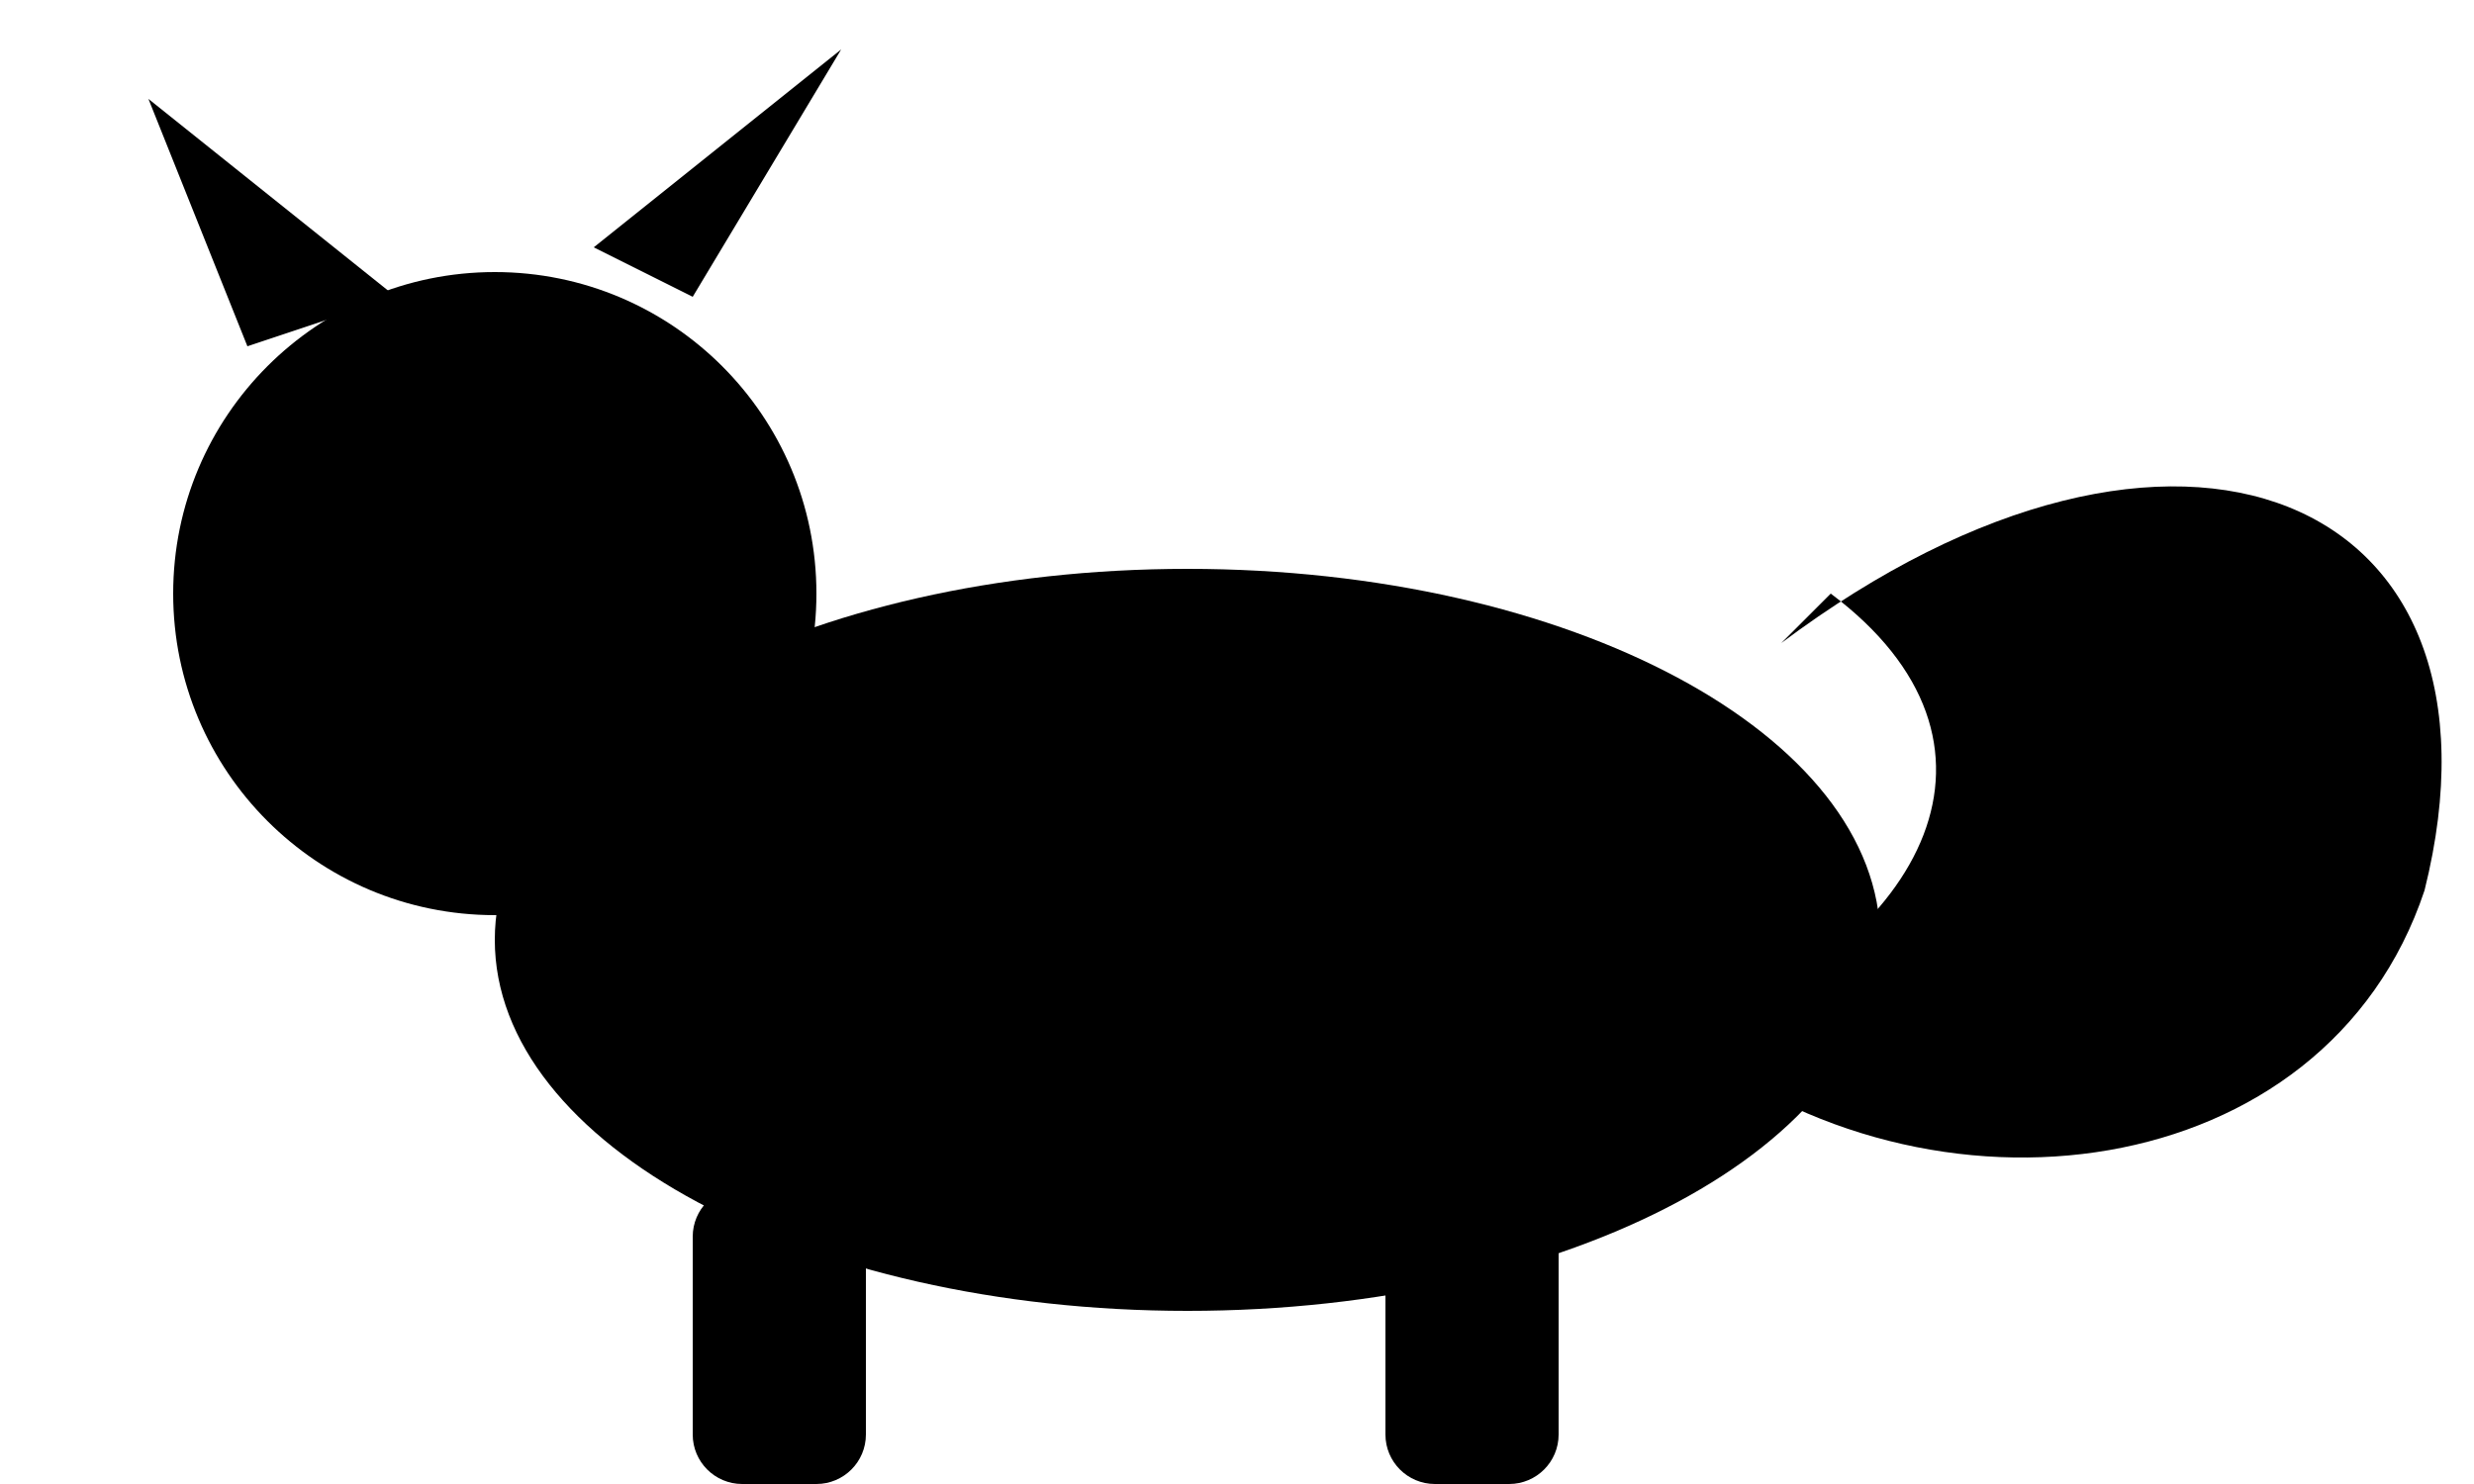
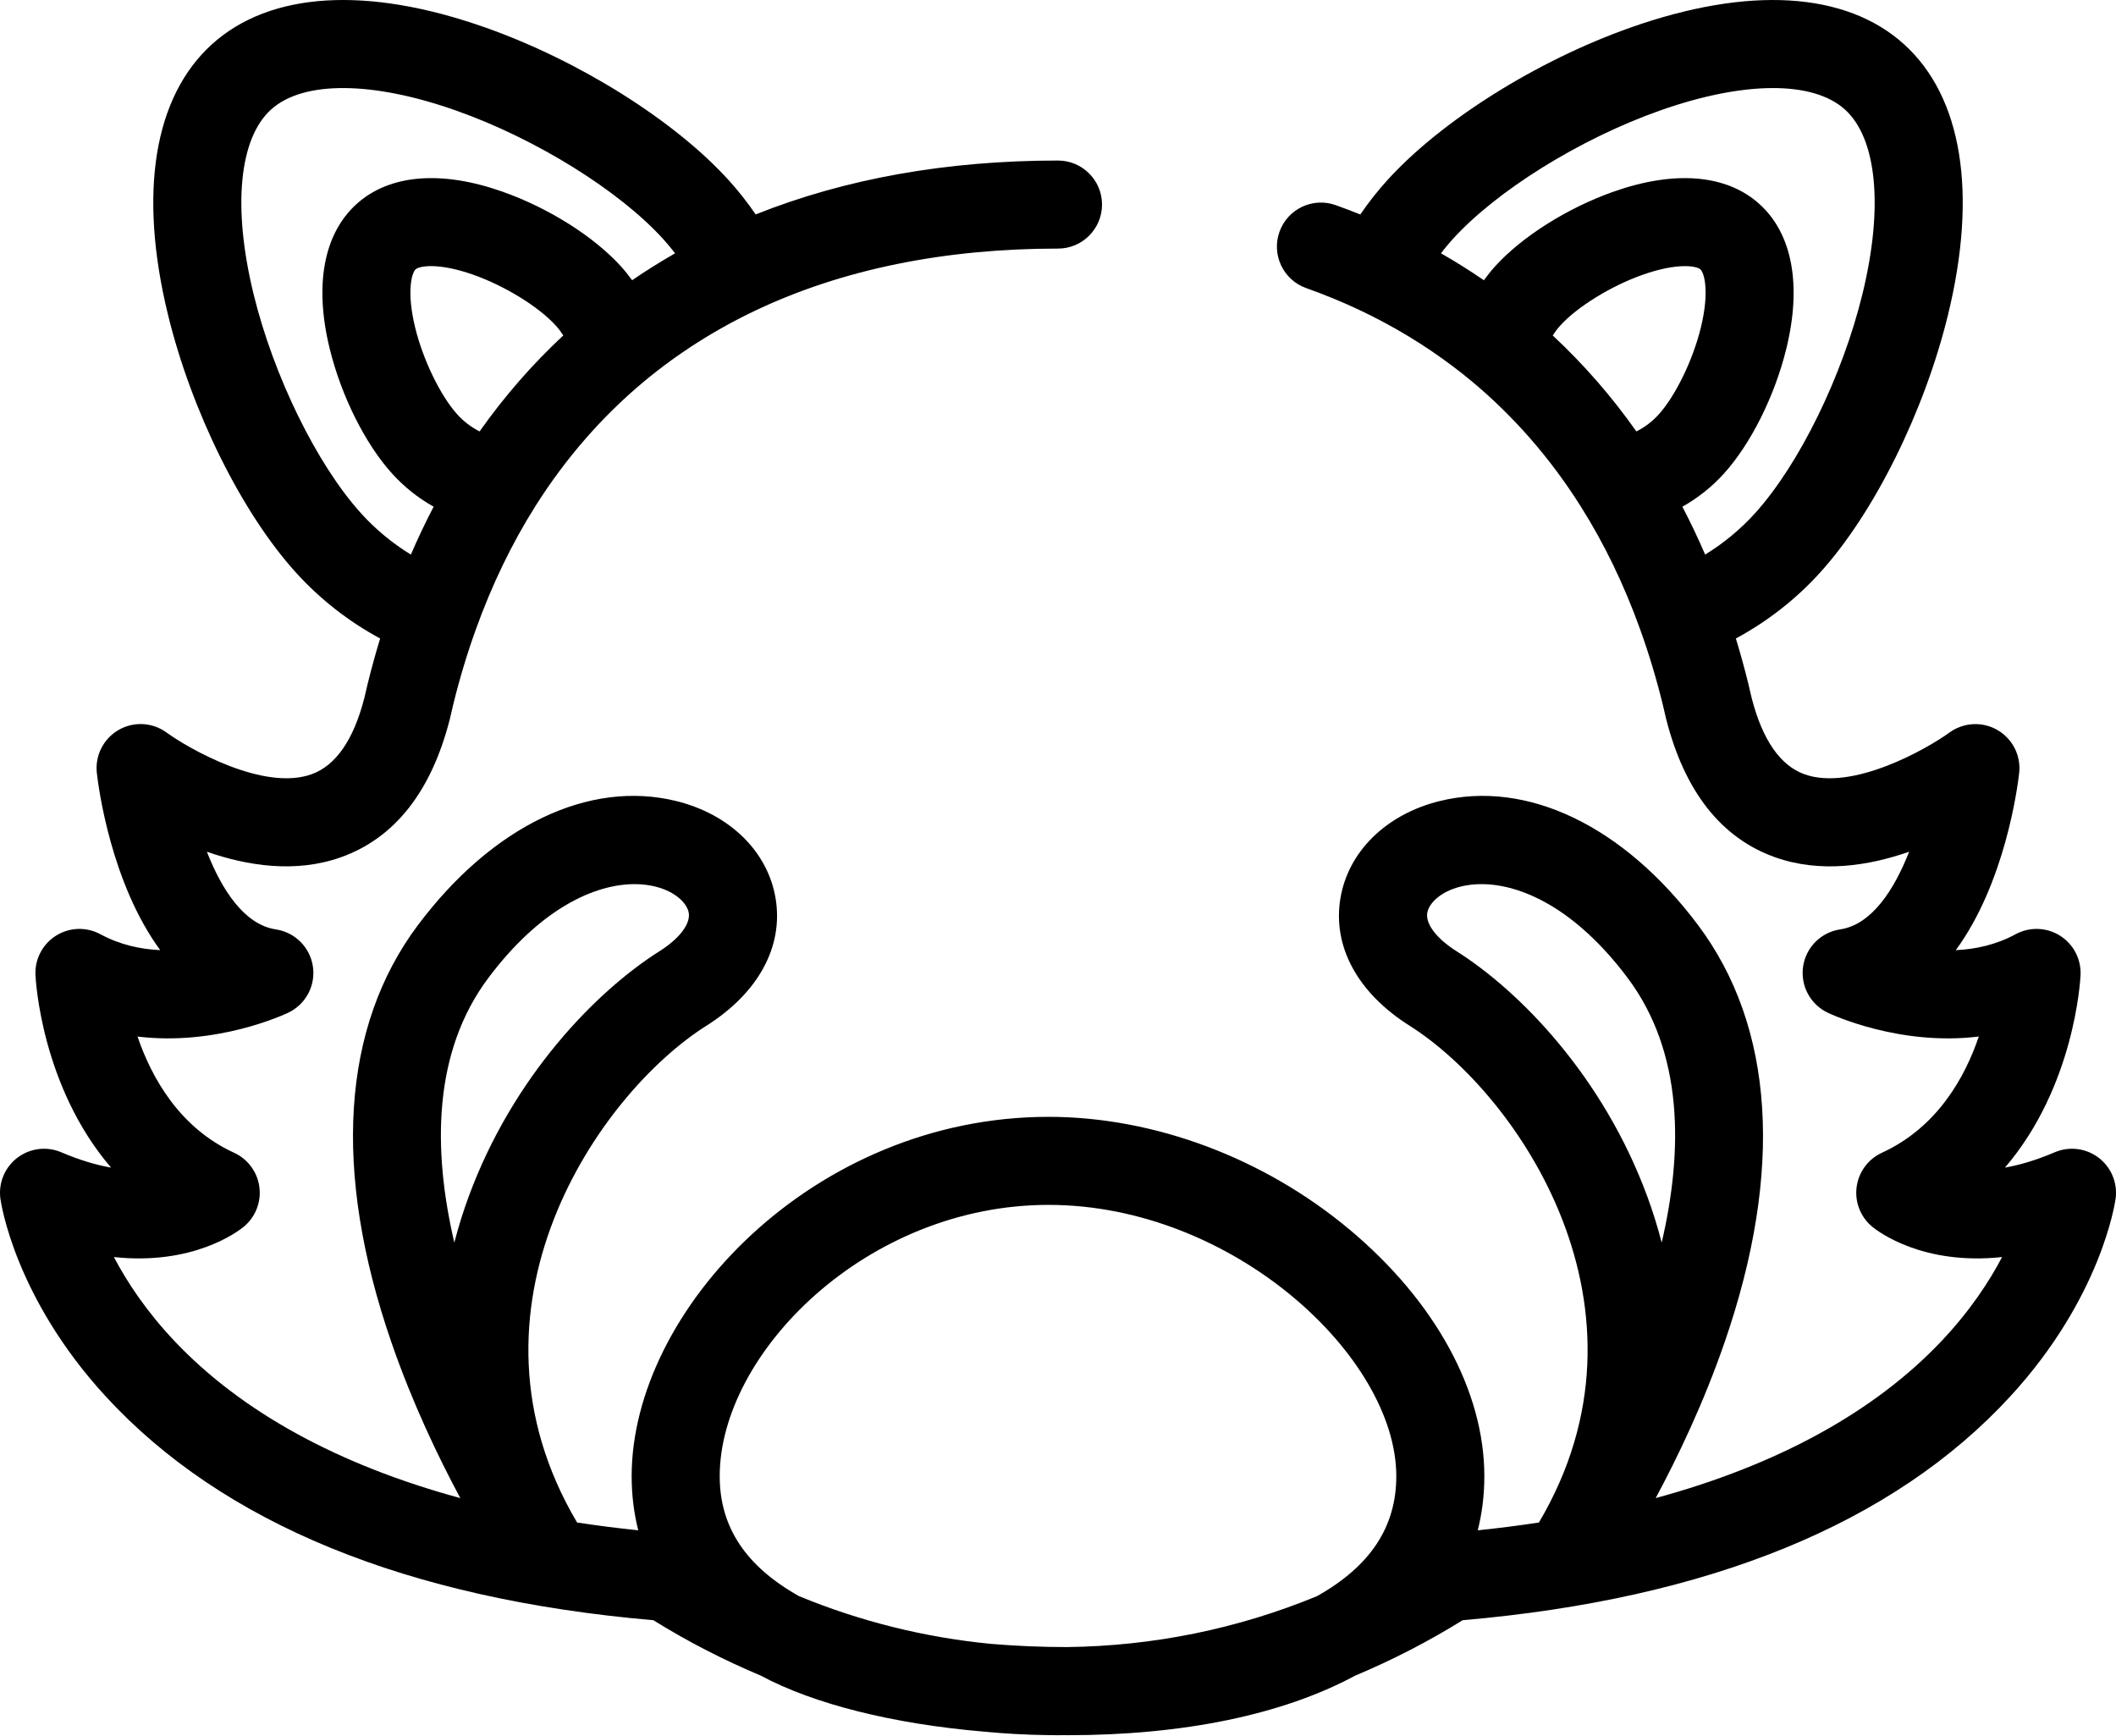
- <svg xmlns="http://www.w3.org/2000/svg" viewBox="0 0 100 60">
-   <g fill="currentColor">
-     <ellipse cx="48" cy="38" rx="28" ry="15" />
-     <circle cx="20" cy="24" r="13" />
-     <path d="M10,14 L6,4 L16,12 Z" />
-     <path d="M28,12 L34,2 L24,10 Z" />
-     <path d="M72,26 C88,14 102,20 98,36 C94,48 78,50 68,42 C78,38 82,30 74,24 Z" />
-     <rect x="28" y="48" width="7" height="12" rx="2" />
-     <rect x="56" y="48" width="7" height="12" rx="2" />
-   </g>
+ <svg xmlns="http://www.w3.org/2000/svg" viewBox="-0.001 46.072 512 419.854">
+   <path fill="currentColor" d="M507.803,326.204c-3.05-2.324-7.114-2.829-10.641-1.321c-4.514,1.93-8.524,3.085-12.037,3.709     c16.799-19.587,18.23-45.202,18.296-46.61c0.179-3.84-1.725-7.479-4.982-9.52c-3.255-2.043-7.362-2.171-10.739-0.338     c-4.723,2.562-9.729,3.63-14.467,3.851c11.886-16.241,14.915-39.166,15.334-42.851c0.477-4.197-1.579-8.272-5.228-10.399     c-3.649-2.126-8.218-1.89-11.637,0.592c-5.426,3.944-23.516,14.27-35.101,10.089c-5.84-2.105-10.127-8.285-12.739-18.372     c-0.258-1.166-0.536-2.322-0.819-3.49c-0.913-3.722-1.927-7.391-3.022-10.988c7.621-4.097,14.574-9.522,20.439-16.012     c13.055-14.442,25.18-38.897,30.891-62.302c7.201-29.507,3.415-52.76-10.657-65.475c-14.067-12.717-37.583-14.14-66.216-4.007     c-22.713,8.039-45.821,22.562-58.874,37.001c-2.349,2.602-4.506,5.344-6.459,8.203c-1.97-0.786-3.955-1.549-5.961-2.26     c-5.544-1.971-11.634,0.929-13.602,6.474c-1.968,5.543,0.93,11.634,6.474,13.602c4.431,1.573,8.779,3.363,12.912,5.313     c8.133,3.847,15.78,8.469,22.756,13.755c1.453,1.094,2.945,2.278,4.433,3.518c10.142,8.452,18.982,18.596,26.281,30.162     c5.713,9.03,10.572,19.085,14.448,29.907c2.086,5.783,3.924,11.899,5.458,18.156c0.256,1.055,0.512,2.12,0.748,3.196     c0.027,0.12,0.055,0.242,0.086,0.362c4.475,17.477,13.315,28.69,26.275,33.326c11.031,3.947,22.721,2.093,32.488-1.317     c-3.589,9.168-9.025,17.642-16.697,18.794c-4.627,0.694-8.258,4.327-8.952,8.954c-0.692,4.628,1.714,9.165,5.933,11.187     c0.905,0.434,17.359,8.141,36.578,5.778c-3.371,9.946-10.097,21.998-23.447,28.125c-3.343,1.534-5.657,4.683-6.123,8.331     c-0.467,3.648,0.982,7.277,3.831,9.603c1.491,1.218,12.277,9.351,31.373,7.301c-3.174,6.04-7.86,13.143-14.724,20.392     c-16.222,17.128-39.687,29.938-69.095,37.929c5.358-9.968,11.622-23.058,16.68-37.702c14.3-41.405,12.059-76.334-6.48-101.012     c-17.996-23.956-41.349-35.146-62.458-29.943c-12.985,3.202-22.2,12.267-24.047,23.655c-1.882,11.601,4.222,22.791,16.749,30.702     c26.282,16.59,61.882,68.572,31.302,120.206c-4.816,0.737-9.751,1.368-14.801,1.89c1.056-4.165,1.596-8.536,1.596-13.099     c0-20.552-11.857-42.275-32.53-59.6c-20.737-17.377-47.318-27.345-72.926-27.345c-56.804,0-100.864,46.738-100.864,86.946     c0,4.562,0.539,8.934,1.596,13.099c-5.05-0.522-9.985-1.153-14.801-1.89c-30.58-51.634,5.019-103.616,31.304-120.207     c12.524-7.91,18.628-19.101,16.747-30.701c-1.847-11.388-11.062-20.453-24.047-23.655c-21.115-5.206-44.461,5.988-62.458,29.943     c-18.539,24.677-20.78,59.607-6.48,101.012c5.056,14.643,11.322,27.733,16.68,37.702c-29.409-7.991-52.874-20.801-69.095-37.929     c-6.865-7.25-11.553-14.356-14.725-20.392c19.097,2.046,29.884-6.083,31.374-7.301c2.849-2.325,4.298-5.954,3.831-9.603     s-2.78-6.797-6.123-8.331c-13.226-6.069-19.959-18.147-23.367-28.117c19.188,2.331,35.594-5.354,36.499-5.787     c4.219-2.021,6.627-6.558,5.933-11.187c-0.693-4.627-4.326-8.259-8.952-8.954c-7.673-1.153-13.109-9.626-16.697-18.793     c9.763,3.406,21.461,5.262,32.488,1.315c12.96-4.638,21.8-15.85,26.275-33.326c0.031-0.12,0.06-0.242,0.086-0.362     c0.235-1.076,0.492-2.141,0.742-3.172c1.539-6.28,3.378-12.398,5.469-18.195c3.886-10.828,8.751-20.898,14.458-29.932     c7.289-11.539,16.126-21.673,26.262-30.118c8.164-6.797,17.31-12.609,27.185-17.273c20.913-9.871,45.466-14.876,72.977-14.876     c5.882,0,10.652-4.77,10.652-10.652s-4.77-10.652-10.652-10.652c-26.918,0-51.473,4.383-73.154,13.04     c-1.958-2.866-4.113-5.607-6.455-8.202c-13.049-14.435-36.156-28.958-58.87-36.996c-28.632-10.131-52.148-8.711-66.214,4.005     C37.236,69.48,33.45,92.734,40.651,122.24c5.711,23.405,17.837,47.861,30.89,62.301c5.869,6.494,12.821,11.921,20.439,16.017     c-1.096,3.601-2.111,7.276-3.026,11.009c-0.278,1.145-0.555,2.3-0.814,3.466c-2.612,10.087-6.898,16.268-12.739,18.372     c-11.581,4.179-29.674-6.146-35.083-10.075c-3.41-2.504-7.982-2.75-11.645-0.626c-3.662,2.123-5.718,6.213-5.24,10.419     c0.42,3.686,3.447,26.606,15.33,42.846c-4.738-0.221-9.746-1.287-14.463-3.845c-3.38-1.836-7.483-1.706-10.739,0.338     c-3.257,2.042-5.161,5.68-4.982,9.52c0.066,1.408,1.497,27.024,18.295,46.61c-3.511-0.625-7.523-1.78-12.036-3.709     c-3.528-1.508-7.592-1.002-10.641,1.321c-3.051,2.325-4.617,6.109-4.101,9.909c0.131,0.964,3.464,23.88,25.471,47.82     c28.306,30.792,72.886,49.015,132.517,54.166c8.285,5.143,17.007,9.638,25.987,13.403c12.838,6.904,32.047,11.671,53.698,13.532     c5.203,0.503,10.445,0.801,15.722,0.869c0.829,0.022,1.668,0.023,2.507,0.023c0.594,0,1.185-0.008,1.776-0.017     c0.173,0.009,0.345,0.017,0.521,0.017c28.086,0,52.113-4.982,69.57-14.399c9.005-3.772,17.745-8.276,26.048-13.429     c59.63-5.151,104.21-23.372,132.517-54.166c22.007-23.94,25.34-46.855,25.471-47.82     C512.42,332.313,510.854,328.529,507.803,326.204z M401.338,146.363c-1.548,1.716-3.382,3.094-5.387,4.1     c-6.002-8.502-12.777-16.273-20.248-23.223c0.544-0.844,1.153-1.651,1.832-2.402c4.091-4.525,12.278-9.573,19.911-12.275     c8.385-2.971,13.049-2.169,13.997-1.31c0.947,0.855,2.218,5.417,0.109,14.06C409.632,133.177,405.437,141.829,401.338,146.363z     M412.588,180.259c-1.716-3.968-3.55-7.837-5.512-11.585c3.735-2.091,7.147-4.791,10.072-8.036     c6.515-7.206,12.301-18.808,15.099-30.278c3.743-15.334,1.426-27.735-6.517-34.913c-7.943-7.186-20.516-8.237-35.395-2.969     c-11.128,3.941-22.089,10.866-28.599,18.068c-0.961,1.061-1.849,2.18-2.688,3.335c-3.352-2.302-6.817-4.482-10.388-6.524     c0.876-1.132,1.783-2.243,2.75-3.315c10.686-11.823,30.85-24.36,50.175-31.199c20.305-7.186,37.061-7.289,44.824-0.272     c7.764,7.015,9.35,23.695,4.245,44.619c-4.86,19.914-15.308,41.24-25.999,53.068C421.117,174.174,417.032,177.536,412.588,180.259     z M116.042,150.46c-2-1.007-3.834-2.387-5.387-4.108c-4.09-4.524-8.286-13.176-10.206-21.041     c-2.109-8.644-0.838-13.205,0.113-14.065c0.944-0.854,5.605-1.657,13.991,1.314c7.633,2.702,15.821,7.75,19.916,12.279     c0.686,0.757,1.292,1.558,1.832,2.392C128.827,134.188,122.047,141.959,116.042,150.46z M87.344,170.256     c-10.69-11.828-21.139-33.153-25.998-53.067c-5.105-20.923-3.519-37.603,4.247-44.621c7.76-7.014,24.517-6.912,44.822,0.274     c19.325,6.84,39.487,19.377,50.169,31.194c0.969,1.074,1.881,2.191,2.761,3.331c-3.563,2.039-7.036,4.205-10.393,6.51     c-0.836-1.153-1.723-2.269-2.682-3.329c-6.514-7.206-17.474-14.131-28.603-18.072c-14.882-5.268-27.452-4.216-35.391,2.964     c-7.948,7.182-10.265,19.582-6.522,34.917c2.798,11.471,8.584,23.072,15.092,30.271c2.932,3.25,6.345,5.952,10.078,8.043     c-1.96,3.75-3.794,7.62-5.51,11.588C94.973,177.541,90.887,174.176,87.344,170.256z M109.93,346.732     c-5.228-22.394-5.262-46.068,8.282-64.1c12.6-16.772,25.719-22.634,35.332-22.634c1.796,0,3.468,0.203,4.994,0.581     c5.069,1.249,7.762,4.184,8.118,6.38c0.436,2.685-2.283,6.239-7.091,9.277c-15.325,9.674-35.501,30.354-46.167,59.381     C112.136,339.05,110.951,342.768,109.93,346.732z M318.659,432.283c-19.184,7.905-39.511,12.052-60.435,12.318     c-6.31-0.002-12.529-0.273-18.526-0.783c-15.966-1.557-31.502-5.415-46.355-11.535c-12.909-7.25-19.199-16.748-19.199-29.035     c0-29.731,35.489-65.642,79.56-65.642c44.531,0,84.152,36.707,84.152,65.642C337.857,415.535,331.567,425.035,318.659,432.283z     M352.438,276.237c-4.811-3.039-7.529-6.592-7.093-9.278c0.356-2.198,3.049-5.131,8.118-6.38c1.525-0.377,3.198-0.581,4.994-0.581     c9.613,0,22.733,5.863,35.332,22.634c13.545,18.031,13.511,41.704,8.282,64.1c-1.019-3.964-2.205-7.682-3.467-11.115     C387.938,306.59,367.761,285.911,352.438,276.237z" />
</svg>
